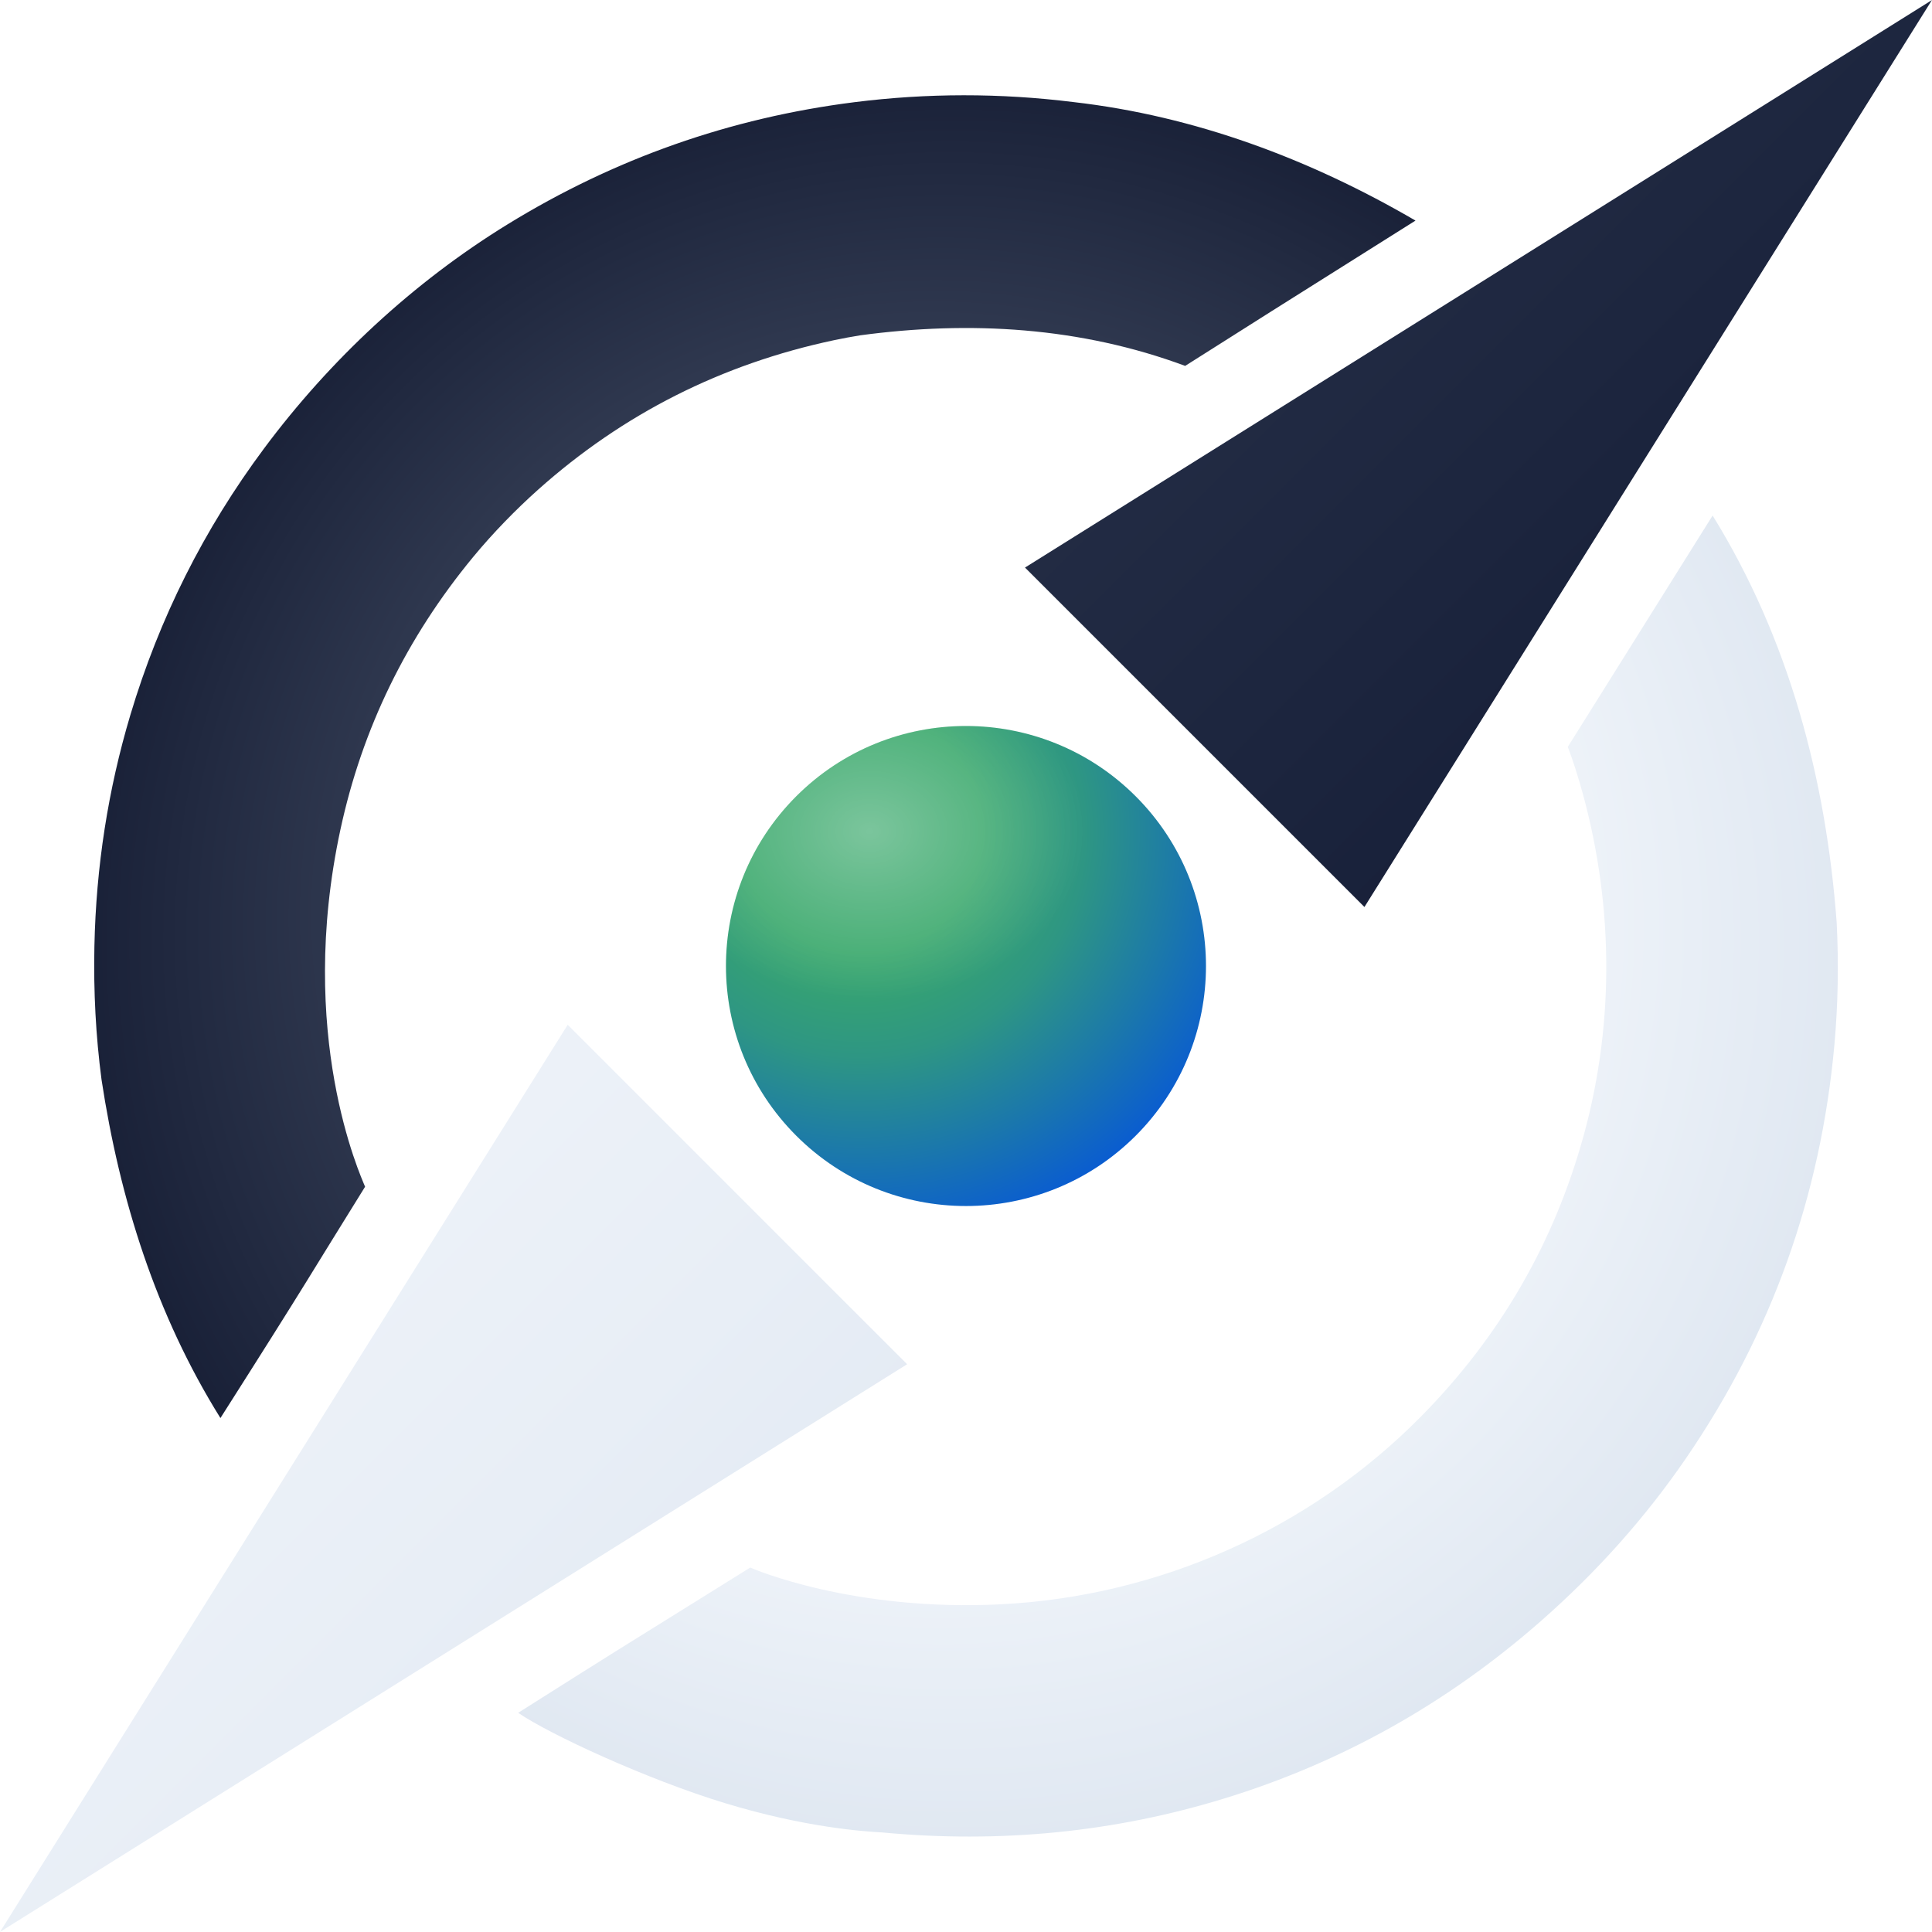
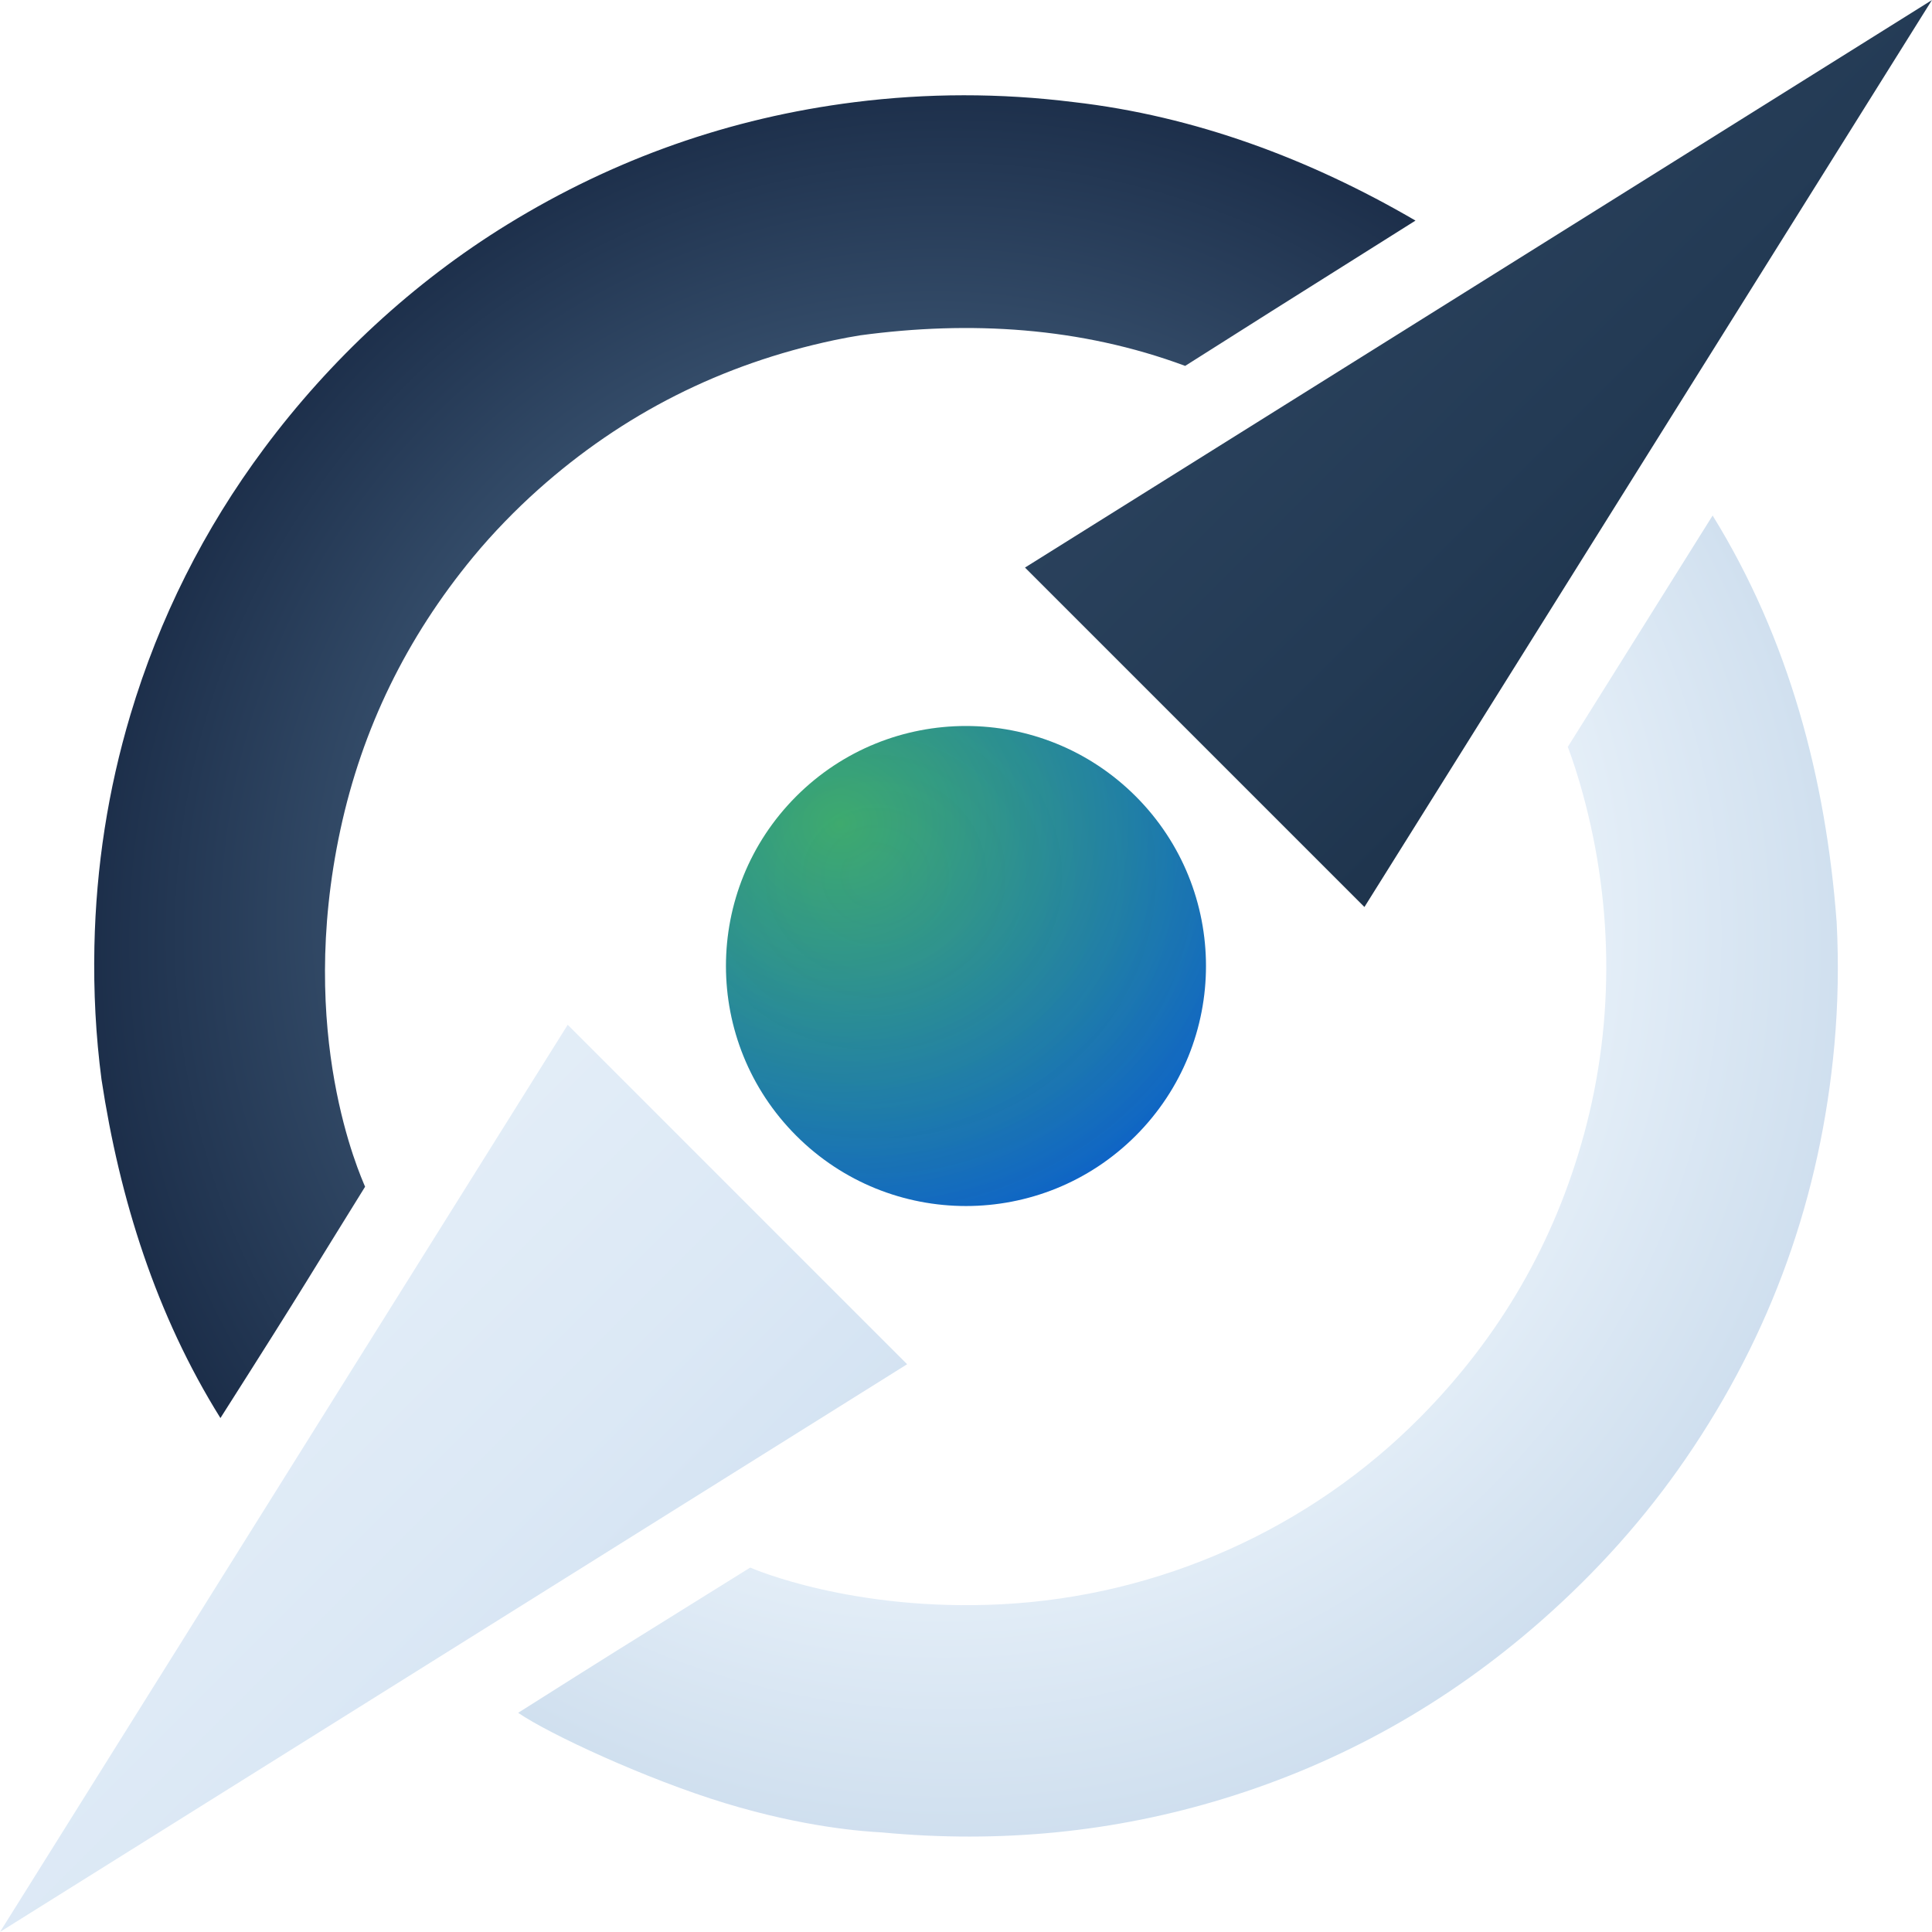
<svg xmlns="http://www.w3.org/2000/svg" width="500" zoomAndPan="magnify" viewBox="0 0 375 375" height="500" preserveAspectRatio="xMidYMid meet" version="1.0">
  <defs>
    <clipPath id="a3957e5701">
      <path d="M 198 0 L 375 0 L 375 177 L 198 177 Z M 198 0 " clip-rule="nonzero" />
    </clipPath>
    <clipPath id="6afbb346e6">
      <path d="M 342.047 -32.93 L 407.93 32.953 L 264.836 176.047 L 198.953 110.164 Z M 342.047 -32.93 " clip-rule="nonzero" />
    </clipPath>
    <clipPath id="dbfe783954">
      <path d="M 374.988 0.012 L 264.836 176.047 L 198.953 110.164 Z M 374.988 0.012 " clip-rule="nonzero" />
    </clipPath>
    <clipPath id="270e5b8c21">
      <path d="M 140 140 L 235 140 L 235 235 L 140 235 Z M 140 140 " clip-rule="nonzero" />
    </clipPath>
    <clipPath id="cd695f61e1">
      <path d="M 187.496 121.617 L 253.379 187.504 L 187.496 253.387 L 121.613 187.504 Z M 187.496 121.617 " clip-rule="nonzero" />
    </clipPath>
    <clipPath id="7e0fedd2f4">
      <path d="M 220.438 154.559 C 202.242 136.367 172.746 136.367 154.555 154.559 C 136.359 172.754 136.359 202.25 154.555 220.445 C 172.746 238.637 202.242 238.637 220.438 220.445 C 238.629 202.25 238.629 172.754 220.438 154.559 Z M 220.438 154.559 " clip-rule="nonzero" />
    </clipPath>
    <clipPath id="c3602e9733">
      <path d="M 0 198 L 177 198 L 177 375 L 0 375 Z M 0 198 " clip-rule="nonzero" />
    </clipPath>
    <clipPath id="f2a35fea8d">
      <path d="M 32.945 407.926 L -32.941 342.043 L 110.191 198.91 L 176.074 264.797 Z M 32.945 407.926 " clip-rule="nonzero" />
    </clipPath>
    <clipPath id="2d860f12f2">
      <path d="M 0.004 374.984 L 110.191 198.91 L 176.074 264.797 Z M 0.004 374.984 " clip-rule="nonzero" />
    </clipPath>
-     <radialGradient id="acecore-sphere" gradientUnits="userSpaceOnUse" cx="167.0" cy="161.4" r="83.85">
+     <radialGradient id="acecore-sphere" gradientUnits="userSpaceOnUse" cx="0" cy="0" r="1" gradientTransform="matrix(106 0 0 98 163 160)">
      <stop offset="0%" stop-color="#39a86b" />
-       <stop offset="28%" stop-color="#39a86b" />
-       <stop offset="52%" stop-color="#2e9683" />
-       <stop offset="75%" stop-color="#1b78ab" />
+       <stop offset="50%" stop-color="#2080a2" />
      <stop offset="100%" stop-color="#0656d9" />
    </radialGradient>
-     <radialGradient id="acecore-light" gradientUnits="userSpaceOnUse" cx="0" cy="0" r="1" gradientTransform="matrix(41.925 0 0 32.608 168.86 161.4)">
-       <stop stop-color="#fff" stop-opacity="0.333" />
-       <stop offset="1" stop-color="#fff" stop-opacity="0" />
+     <radialGradient id="acecore-light" gradientUnits="userSpaceOnUse" cx="0" cy="0" r="1" gradientTransform="matrix(74.5 0 0 69.9 170 170)">
+       <stop stop-color="#82c39c" stop-opacity="0.08" />
+       <stop offset="1" stop-color="#82c39c" stop-opacity="0" />
    </radialGradient>
    <radialGradient id="outer-ink" gradientUnits="userSpaceOnUse" cx="187.5" cy="187.5" fx="171" fy="160" r="190">
-       <stop offset="0%" stop-color="#182039" />
-       <stop offset="58%" stop-color="#303950" />
-       <stop offset="100%" stop-color="#11182f" />
+       <stop offset="0%" stop-color="#15233f" />
+       <stop offset="58%" stop-color="#344c69" />
+       <stop offset="100%" stop-color="#13233e" />
    </radialGradient>
    <radialGradient id="outer-pale" gradientUnits="userSpaceOnUse" cx="187.5" cy="187.5" fx="171" fy="160" r="190">
-       <stop offset="0%" stop-color="#e5ebf4" />
-       <stop offset="58%" stop-color="#f2f6fb" />
-       <stop offset="100%" stop-color="#dbe4ef" />
+       <stop offset="0%" stop-color="#e3ecf5" />
+       <stop offset="58%" stop-color="#ecf4fb" />
+       <stop offset="100%" stop-color="#c7d9eb" />
    </radialGradient>
    <radialGradient id="outer-on-dark" gradientUnits="userSpaceOnUse" cx="187.5" cy="187.5" fx="171" fy="160" r="190">
-       <stop offset="0%" stop-color="#e3ebf4" />
-       <stop offset="58%" stop-color="#f0f5fa" />
-       <stop offset="100%" stop-color="#d5e0ed" />
+       <stop offset="0%" stop-color="#e0ebf7" />
+       <stop offset="58%" stop-color="#ebf4fc" />
+       <stop offset="100%" stop-color="#c3d7ed" />
    </radialGradient>
    <linearGradient id="outer-ink-arrow" gradientUnits="userSpaceOnUse" x1="195" y1="0" x2="375" y2="180">
-       <stop offset="0%" stop-color="#2a334b" />
-       <stop offset="55%" stop-color="#1c253e" />
-       <stop offset="100%" stop-color="#101831" />
+       <stop offset="0%" stop-color="#324a66" />
+       <stop offset="55%" stop-color="#233a54" />
+       <stop offset="100%" stop-color="#14273d" />
    </linearGradient>
    <linearGradient id="outer-pale-arrow" gradientUnits="userSpaceOnUse" x1="0" y1="195" x2="180" y2="375">
-       <stop offset="0%" stop-color="#f2f6fb" />
-       <stop offset="55%" stop-color="#e8eef6" />
-       <stop offset="100%" stop-color="#dce5f0" />
+       <stop offset="0%" stop-color="#edf4fb" />
+       <stop offset="55%" stop-color="#dbe8f5" />
+       <stop offset="100%" stop-color="#c4d7eb" />
    </linearGradient>
    <linearGradient id="outer-on-dark-arrow" gradientUnits="userSpaceOnUse" x1="195" y1="0" x2="375" y2="180">
-       <stop offset="0%" stop-color="#f0f5fa" />
-       <stop offset="55%" stop-color="#e6edf6" />
-       <stop offset="100%" stop-color="#d5e0ed" />
+       <stop offset="0%" stop-color="#ebf4fc" />
+       <stop offset="55%" stop-color="#d9e8f6" />
+       <stop offset="100%" stop-color="#bfd4ea" />
    </linearGradient>
    <linearGradient id="outer-on-dark-pale-arrow" gradientUnits="userSpaceOnUse" x1="0" y1="195" x2="180" y2="375">
-       <stop offset="0%" stop-color="#f0f5fa" />
-       <stop offset="55%" stop-color="#e6edf6" />
-       <stop offset="100%" stop-color="#d5e0ed" />
+       <stop offset="0%" stop-color="#ebf4fc" />
+       <stop offset="55%" stop-color="#d9e8f6" />
+       <stop offset="100%" stop-color="#bfd4ea" />
    </linearGradient>
  </defs>
  <path class="outer-ink" fill="url(#outer-ink)" d="M 230.043 71.02 C 209.73 63.477 188.301 62.211 167 65.082 C 165.305 65.352 163.605 65.668 161.906 66.027 C 140.082 70.652 120.922 80.328 104.426 95.062 C 100.137 98.895 95.711 103.418 91.84 108.109 C 78.883 123.805 70.297 141.441 66.078 161.012 C 57.496 200.844 69.965 228.148 70.863 230.344 C 60.105 247.633 60.207 247.863 42.785 275.242 C 30.289 255.219 23.223 232.727 19.703 209.527 C 18.598 201.109 18.137 192.488 18.324 183.66 C 18.645 168.238 20.973 153.273 25.305 138.766 C 30.922 119.973 39.578 102.723 51.281 87.008 C 64.082 69.824 80.188 54.812 98.535 43.535 C 119.289 30.777 141.719 22.879 165.832 19.836 C 179.965 18.055 194.129 18.043 208.328 19.809 C 231.965 22.504 254.328 30.91 274.746 42.816 C 244.926 61.586 244.898 61.594 230.043 71.02 Z M 230.043 71.02 " fill-opacity="1" fill-rule="nonzero" />
  <path class="outer-pale" fill="url(#outer-pale)" d="M 145.617 304.262 C 146.184 304.527 165.508 312.844 194.297 311.391 C 224.988 309.848 254.219 296.781 275.73 275.035 C 291.141 259.453 301.715 241.168 307.449 220.18 C 313.566 197.777 313.113 174.191 306.637 151.988 C 305.469 147.992 304.418 145.238 304.305 144.977 C 313.676 130.012 313.672 130.012 332.418 100.066 C 347.242 124.035 354.406 151.129 356.496 179.016 C 356.906 187.043 356.758 194.957 356.059 202.754 C 353.41 232.145 343.805 258.914 327.238 283.07 C 319.359 294.562 309.965 305.094 299.066 314.664 C 280.883 330.625 260.398 342.098 237.613 349.09 C 216.266 355.641 194.117 357.836 171.168 355.672 C 167.766 355.48 156.367 354.75 140.746 349.996 C 125.5 345.359 106.641 336.617 100.574 332.457 C 118.953 320.832 118.988 320.824 145.617 304.262 Z M 145.617 304.262 " fill-opacity="1" fill-rule="nonzero" />
  <g clip-path="url(#a3957e5701)">
    <g clip-path="url(#6afbb346e6)">
      <g clip-path="url(#dbfe783954)">
        <path class="outer-ink outer-arrow" fill="url(#outer-ink-arrow)" d="M 342.047 -32.93 L 407.93 32.953 L 264.836 176.047 L 198.953 110.164 Z M 342.047 -32.93 " fill-opacity="1" fill-rule="nonzero" />
      </g>
    </g>
  </g>
  <g clip-path="url(#270e5b8c21)">
    <g clip-path="url(#cd695f61e1)">
      <g clip-path="url(#7e0fedd2f4)">
        <path fill="url(#acecore-sphere)" d="M 187.496 121.617 L 253.379 187.504 L 187.496 253.387 L 121.613 187.504 Z M 187.496 121.617 " fill-opacity="1" fill-rule="nonzero" />
        <path fill="url(#acecore-light)" d="M 187.496 121.617 L 253.379 187.504 L 187.496 253.387 L 121.613 187.504 Z M 187.496 121.617 " fill-opacity="1" fill-rule="nonzero" />
      </g>
    </g>
  </g>
  <g clip-path="url(#c3602e9733)">
    <g clip-path="url(#f2a35fea8d)">
      <g clip-path="url(#2d860f12f2)">
        <path class="outer-pale outer-arrow" fill="url(#outer-pale-arrow)" d="M 32.945 407.926 L -32.941 342.043 L 110.191 198.91 L 176.074 264.797 Z M 32.945 407.926 " fill-opacity="1" fill-rule="nonzero" />
      </g>
    </g>
  </g>
</svg>
